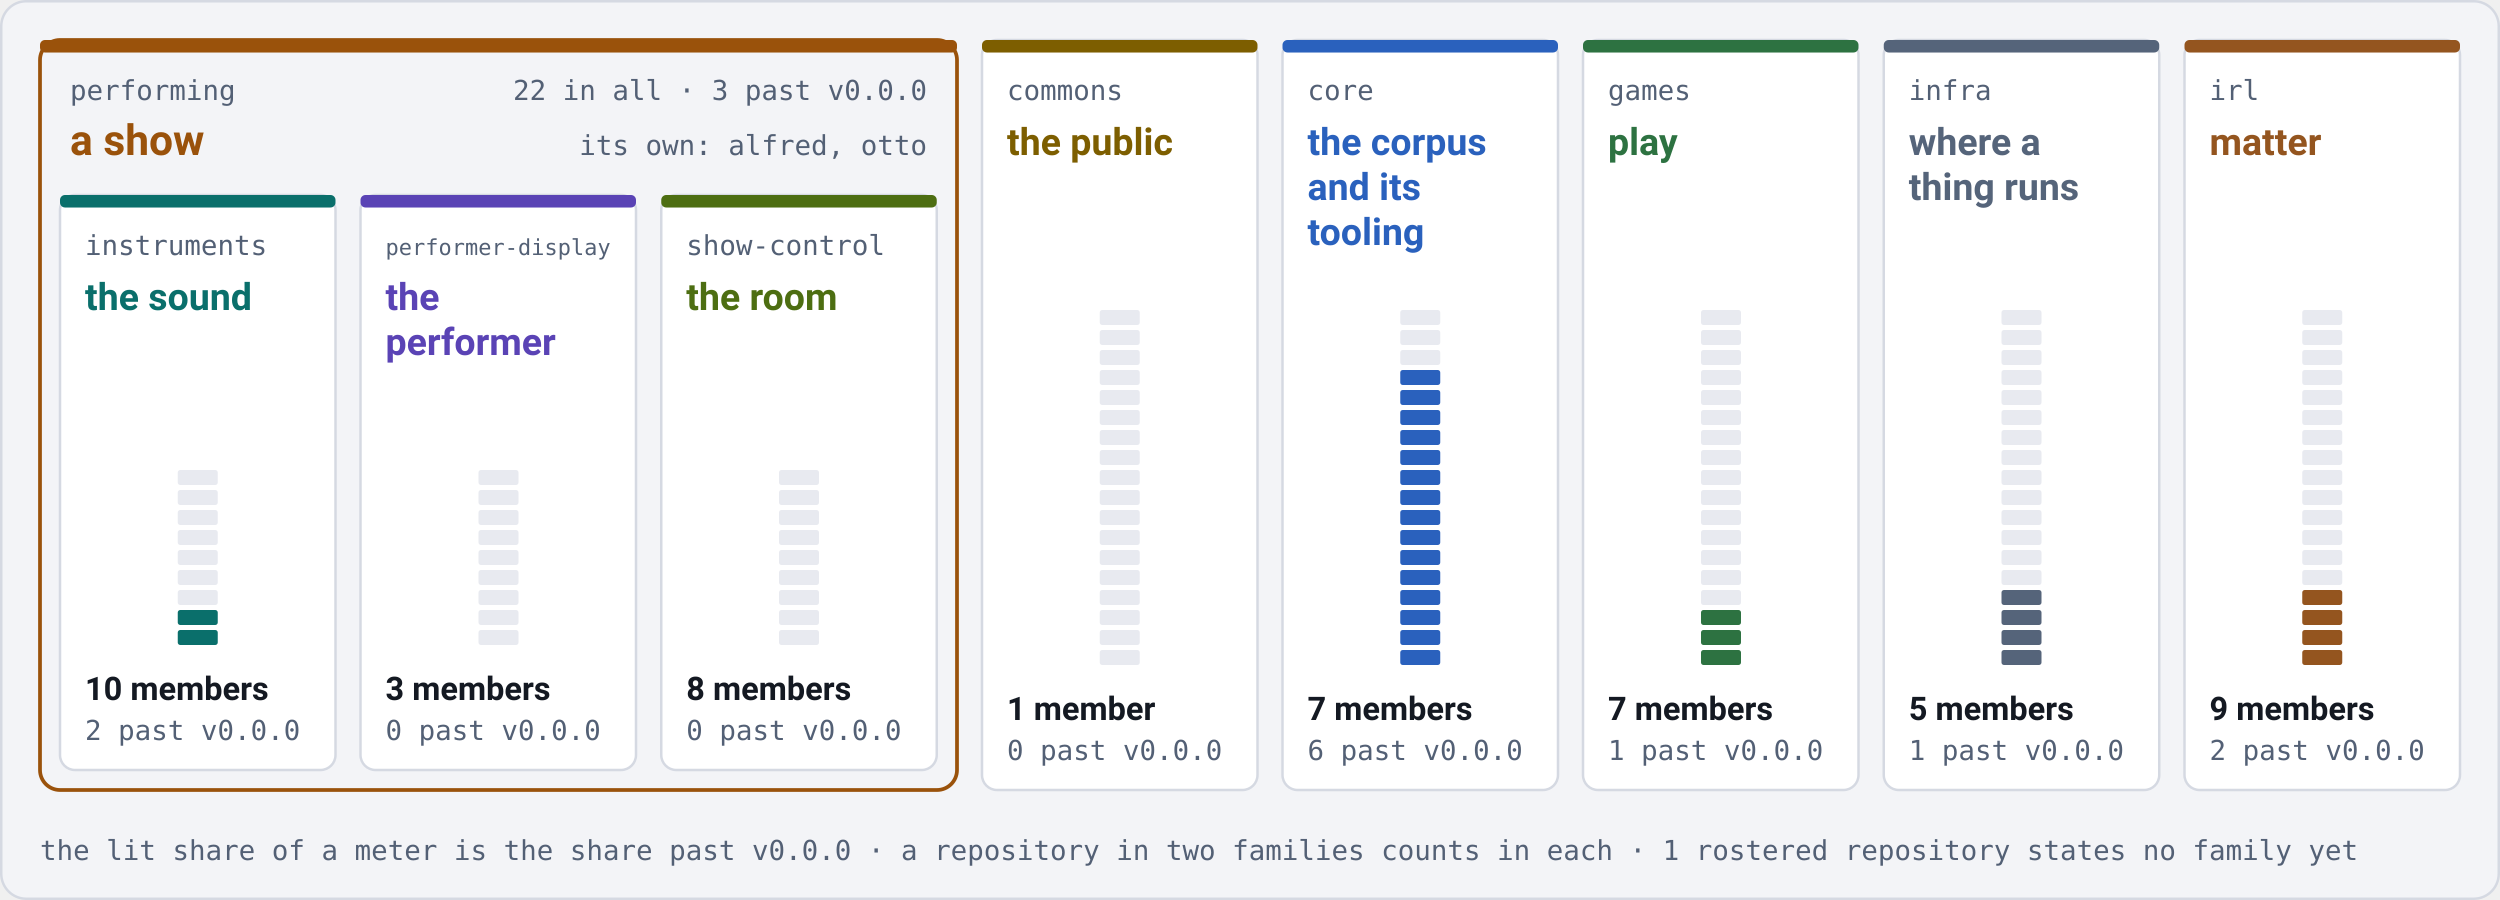
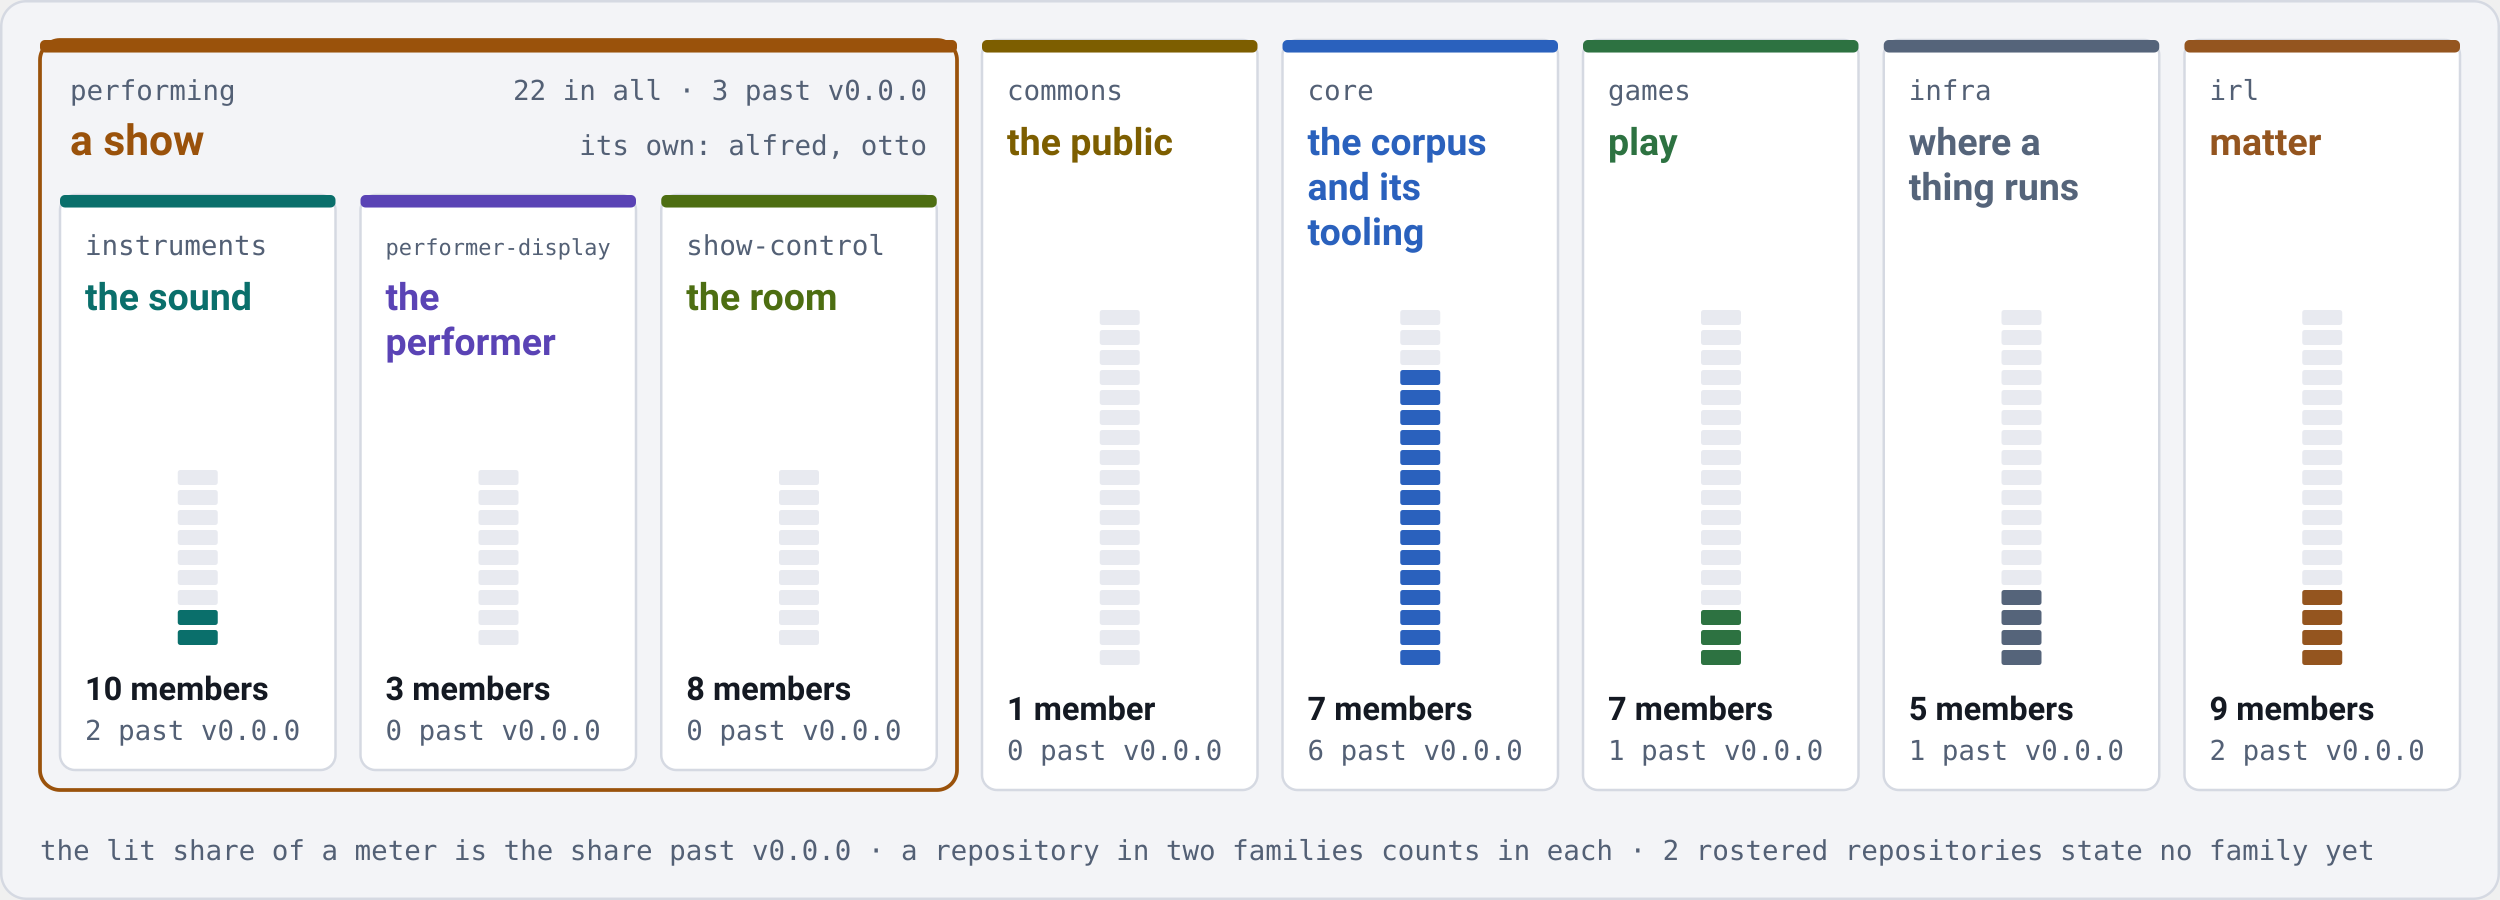
<svg xmlns="http://www.w3.org/2000/svg" width="1000" height="360" viewBox="0 0 1000 360" role="img" aria-label="the QM families, each a column with a meter for the share past v0.0.0">
  <style>text{font-family:'IBM Plex Sans',system-ui,-apple-system,'Segoe UI',Roboto,sans-serif}.mono{font-family:'IBM Plex Mono',ui-monospace,'Cascadia Mono',Consolas,monospace}text{fill:#141922}.muted{fill:#536075}.panel{fill:#f3f4f7;stroke:#d5d9e2}.card{fill:#ffffff;stroke:#d5d9e2}.track{fill:#e8eaf0}.c-commons{fill:#7d5e00}.s-commons{stroke:#7d5e00}.c-core{fill:#2a61bd}.s-core{stroke:#2a61bd}.c-games{fill:#2d7241}.s-games{stroke:#2d7241}.c-infra{fill:#55647a}.s-infra{stroke:#55647a}.c-instruments{fill:#0a6f6b}.s-instruments{stroke:#0a6f6b}.c-irl{fill:#94551f}.s-irl{stroke:#94551f}.c-performer-display{fill:#5a43b5}.s-performer-display{stroke:#5a43b5}.c-performing{fill:#9a520b}.s-performing{stroke:#9a520b}.c-show-control{fill:#4d6e12}.s-show-control{stroke:#4d6e12}@media (prefers-color-scheme: dark){text{fill:#e7eaf1}.muted{fill:#9ba5b7}.panel{fill:#0d1118;stroke:#283143}.card{fill:#151b25;stroke:#283143}.track{fill:#1c2331}.c-commons{fill:#e0bd4f}.s-commons{stroke:#e0bd4f}.c-core{fill:#74a8f6}.s-core{stroke:#74a8f6}.c-games{fill:#73c886}.s-games{stroke:#73c886}.c-infra{fill:#98a7bc}.s-infra{stroke:#98a7bc}.c-instruments{fill:#43c6bf}.s-instruments{stroke:#43c6bf}.c-irl{fill:#dd9b63}.s-irl{stroke:#dd9b63}.c-performer-display{fill:#a693f3}.s-performer-display{stroke:#a693f3}.c-performing{fill:#f2aa4c}.s-performing{stroke:#f2aa4c}.c-show-control{fill:#a9d05c}.s-show-control{stroke:#a9d05c}}</style>
  <rect class="panel" x="0.5" y="0.5" width="999" height="359" rx="10" />
  <rect class="s-performing" x="16.0" y="16" width="366.8" height="300" rx="8" fill="none" stroke-width="1.5" />
  <rect class="c-performing" x="16.0" y="16" width="366.8" height="5" rx="2" />
  <text class="mono muted" x="28.0" y="40" font-size="11">performing</text>
  <text class="c-performing" x="28.0" y="62" font-size="17" font-weight="700">a show</text>
  <text class="mono muted" x="370.8" y="40" font-size="11" text-anchor="end">22 in all · 3 past v0.0.0</text>
  <text class="mono muted" x="370.8" y="62" font-size="11" text-anchor="end">its own: alfred, otto</text>
  <rect class="card" x="24.0" y="78" width="110.2" height="230" rx="6" />
  <rect class="c-instruments" x="24.0" y="78" width="110.2" height="5" rx="2" />
  <text class="mono muted" x="34.0" y="102" font-size="11.0">instruments</text>
  <text class="c-instruments" x="34.0" y="124" font-size="15" font-weight="700">the sound</text>
  <rect class="c-instruments" x="71.1" y="252" width="16" height="6" rx="1" />
  <rect class="c-instruments" x="71.1" y="244" width="16" height="6" rx="1" />
  <rect class="track" x="71.1" y="236" width="16" height="6" rx="1" />
  <rect class="track" x="71.1" y="228" width="16" height="6" rx="1" />
  <rect class="track" x="71.1" y="220" width="16" height="6" rx="1" />
  <rect class="track" x="71.1" y="212" width="16" height="6" rx="1" />
  <rect class="track" x="71.1" y="204" width="16" height="6" rx="1" />
  <rect class="track" x="71.1" y="196" width="16" height="6" rx="1" />
  <rect class="track" x="71.1" y="188" width="16" height="6" rx="1" />
  <text x="34.0" y="280" font-size="13" font-weight="700">10 members</text>
  <text class="mono muted" x="34.0" y="296" font-size="11">2 past v0.0.0</text>
  <rect class="card" x="144.2" y="78" width="110.2" height="230" rx="6" />
  <rect class="c-performer-display" x="144.2" y="78" width="110.2" height="5" rx="2" />
  <text class="mono muted" x="154.2" y="102" font-size="8.8">performer-display</text>
  <text class="c-performer-display" x="154.2" y="124" font-size="15" font-weight="700">the</text>
  <text class="c-performer-display" x="154.2" y="142" font-size="15" font-weight="700">performer</text>
  <rect class="track" x="191.4" y="252" width="16" height="6" rx="1" />
  <rect class="track" x="191.4" y="244" width="16" height="6" rx="1" />
  <rect class="track" x="191.4" y="236" width="16" height="6" rx="1" />
  <rect class="track" x="191.4" y="228" width="16" height="6" rx="1" />
  <rect class="track" x="191.4" y="220" width="16" height="6" rx="1" />
  <rect class="track" x="191.4" y="212" width="16" height="6" rx="1" />
  <rect class="track" x="191.4" y="204" width="16" height="6" rx="1" />
  <rect class="track" x="191.4" y="196" width="16" height="6" rx="1" />
  <rect class="track" x="191.4" y="188" width="16" height="6" rx="1" />
  <text x="154.2" y="280" font-size="13" font-weight="700">3 members</text>
  <text class="mono muted" x="154.2" y="296" font-size="11">0 past v0.0.0</text>
  <rect class="card" x="264.5" y="78" width="110.2" height="230" rx="6" />
  <rect class="c-show-control" x="264.5" y="78" width="110.2" height="5" rx="2" />
  <text class="mono muted" x="274.5" y="102" font-size="11.0">show-control</text>
  <text class="c-show-control" x="274.5" y="124" font-size="15" font-weight="700">the room</text>
  <rect class="track" x="311.6" y="252" width="16" height="6" rx="1" />
  <rect class="track" x="311.6" y="244" width="16" height="6" rx="1" />
  <rect class="track" x="311.6" y="236" width="16" height="6" rx="1" />
  <rect class="track" x="311.6" y="228" width="16" height="6" rx="1" />
  <rect class="track" x="311.6" y="220" width="16" height="6" rx="1" />
  <rect class="track" x="311.6" y="212" width="16" height="6" rx="1" />
  <rect class="track" x="311.6" y="204" width="16" height="6" rx="1" />
  <rect class="track" x="311.6" y="196" width="16" height="6" rx="1" />
  <rect class="track" x="311.6" y="188" width="16" height="6" rx="1" />
  <text x="274.5" y="280" font-size="13" font-weight="700">8 members</text>
  <text class="mono muted" x="274.5" y="296" font-size="11">0 past v0.0.0</text>
  <rect class="card" x="392.8" y="16" width="110.2" height="300" rx="6" />
  <rect class="c-commons" x="392.8" y="16" width="110.2" height="5" rx="2" />
  <text class="mono muted" x="402.8" y="40" font-size="11.0">commons</text>
  <text class="c-commons" x="402.8" y="62" font-size="15" font-weight="700">the public</text>
  <rect class="track" x="439.9" y="260" width="16" height="6" rx="1" />
  <rect class="track" x="439.9" y="252" width="16" height="6" rx="1" />
  <rect class="track" x="439.9" y="244" width="16" height="6" rx="1" />
  <rect class="track" x="439.9" y="236" width="16" height="6" rx="1" />
  <rect class="track" x="439.9" y="228" width="16" height="6" rx="1" />
  <rect class="track" x="439.9" y="220" width="16" height="6" rx="1" />
  <rect class="track" x="439.9" y="212" width="16" height="6" rx="1" />
  <rect class="track" x="439.9" y="204" width="16" height="6" rx="1" />
  <rect class="track" x="439.9" y="196" width="16" height="6" rx="1" />
  <rect class="track" x="439.9" y="188" width="16" height="6" rx="1" />
  <rect class="track" x="439.9" y="180" width="16" height="6" rx="1" />
  <rect class="track" x="439.9" y="172" width="16" height="6" rx="1" />
  <rect class="track" x="439.9" y="164" width="16" height="6" rx="1" />
  <rect class="track" x="439.9" y="156" width="16" height="6" rx="1" />
  <rect class="track" x="439.9" y="148" width="16" height="6" rx="1" />
  <rect class="track" x="439.9" y="140" width="16" height="6" rx="1" />
  <rect class="track" x="439.9" y="132" width="16" height="6" rx="1" />
  <rect class="track" x="439.9" y="124" width="16" height="6" rx="1" />
  <text x="402.8" y="288" font-size="13" font-weight="700">1 member</text>
  <text class="mono muted" x="402.8" y="304" font-size="11">0 past v0.0.0</text>
  <rect class="card" x="513.0" y="16" width="110.2" height="300" rx="6" />
  <rect class="c-core" x="513.0" y="16" width="110.2" height="5" rx="2" />
  <text class="mono muted" x="523.0" y="40" font-size="11.0">core</text>
  <text class="c-core" x="523.0" y="62" font-size="15" font-weight="700">the corpus</text>
  <text class="c-core" x="523.0" y="80" font-size="15" font-weight="700">and its</text>
  <text class="c-core" x="523.0" y="98" font-size="15" font-weight="700">tooling</text>
  <rect class="c-core" x="560.1" y="260" width="16" height="6" rx="1" />
  <rect class="c-core" x="560.1" y="252" width="16" height="6" rx="1" />
  <rect class="c-core" x="560.1" y="244" width="16" height="6" rx="1" />
  <rect class="c-core" x="560.1" y="236" width="16" height="6" rx="1" />
  <rect class="c-core" x="560.1" y="228" width="16" height="6" rx="1" />
  <rect class="c-core" x="560.1" y="220" width="16" height="6" rx="1" />
  <rect class="c-core" x="560.1" y="212" width="16" height="6" rx="1" />
  <rect class="c-core" x="560.1" y="204" width="16" height="6" rx="1" />
  <rect class="c-core" x="560.1" y="196" width="16" height="6" rx="1" />
  <rect class="c-core" x="560.1" y="188" width="16" height="6" rx="1" />
  <rect class="c-core" x="560.1" y="180" width="16" height="6" rx="1" />
  <rect class="c-core" x="560.1" y="172" width="16" height="6" rx="1" />
  <rect class="c-core" x="560.1" y="164" width="16" height="6" rx="1" />
  <rect class="c-core" x="560.1" y="156" width="16" height="6" rx="1" />
  <rect class="c-core" x="560.1" y="148" width="16" height="6" rx="1" />
  <rect class="track" x="560.1" y="140" width="16" height="6" rx="1" />
  <rect class="track" x="560.1" y="132" width="16" height="6" rx="1" />
  <rect class="track" x="560.1" y="124" width="16" height="6" rx="1" />
  <text x="523.0" y="288" font-size="13" font-weight="700">7 members</text>
  <text class="mono muted" x="523.0" y="304" font-size="11">6 past v0.0.0</text>
  <rect class="card" x="633.2" y="16" width="110.2" height="300" rx="6" />
  <rect class="c-games" x="633.2" y="16" width="110.2" height="5" rx="2" />
  <text class="mono muted" x="643.2" y="40" font-size="11.0">games</text>
  <text class="c-games" x="643.2" y="62" font-size="15" font-weight="700">play</text>
  <rect class="c-games" x="680.4" y="260" width="16" height="6" rx="1" />
  <rect class="c-games" x="680.4" y="252" width="16" height="6" rx="1" />
  <rect class="c-games" x="680.4" y="244" width="16" height="6" rx="1" />
  <rect class="track" x="680.4" y="236" width="16" height="6" rx="1" />
  <rect class="track" x="680.4" y="228" width="16" height="6" rx="1" />
  <rect class="track" x="680.4" y="220" width="16" height="6" rx="1" />
  <rect class="track" x="680.4" y="212" width="16" height="6" rx="1" />
  <rect class="track" x="680.4" y="204" width="16" height="6" rx="1" />
  <rect class="track" x="680.4" y="196" width="16" height="6" rx="1" />
  <rect class="track" x="680.4" y="188" width="16" height="6" rx="1" />
  <rect class="track" x="680.4" y="180" width="16" height="6" rx="1" />
  <rect class="track" x="680.4" y="172" width="16" height="6" rx="1" />
  <rect class="track" x="680.4" y="164" width="16" height="6" rx="1" />
  <rect class="track" x="680.4" y="156" width="16" height="6" rx="1" />
  <rect class="track" x="680.4" y="148" width="16" height="6" rx="1" />
  <rect class="track" x="680.4" y="140" width="16" height="6" rx="1" />
  <rect class="track" x="680.4" y="132" width="16" height="6" rx="1" />
  <rect class="track" x="680.4" y="124" width="16" height="6" rx="1" />
  <text x="643.2" y="288" font-size="13" font-weight="700">7 members</text>
  <text class="mono muted" x="643.2" y="304" font-size="11">1 past v0.0.0</text>
  <rect class="card" x="753.5" y="16" width="110.2" height="300" rx="6" />
  <rect class="c-infra" x="753.5" y="16" width="110.2" height="5" rx="2" />
  <text class="mono muted" x="763.5" y="40" font-size="11.0">infra</text>
  <text class="c-infra" x="763.5" y="62" font-size="15" font-weight="700">where a</text>
  <text class="c-infra" x="763.5" y="80" font-size="15" font-weight="700">thing runs</text>
  <rect class="c-infra" x="800.6" y="260" width="16" height="6" rx="1" />
  <rect class="c-infra" x="800.6" y="252" width="16" height="6" rx="1" />
  <rect class="c-infra" x="800.6" y="244" width="16" height="6" rx="1" />
  <rect class="c-infra" x="800.6" y="236" width="16" height="6" rx="1" />
  <rect class="track" x="800.6" y="228" width="16" height="6" rx="1" />
  <rect class="track" x="800.6" y="220" width="16" height="6" rx="1" />
  <rect class="track" x="800.6" y="212" width="16" height="6" rx="1" />
  <rect class="track" x="800.6" y="204" width="16" height="6" rx="1" />
  <rect class="track" x="800.6" y="196" width="16" height="6" rx="1" />
  <rect class="track" x="800.6" y="188" width="16" height="6" rx="1" />
  <rect class="track" x="800.6" y="180" width="16" height="6" rx="1" />
  <rect class="track" x="800.6" y="172" width="16" height="6" rx="1" />
  <rect class="track" x="800.6" y="164" width="16" height="6" rx="1" />
  <rect class="track" x="800.6" y="156" width="16" height="6" rx="1" />
  <rect class="track" x="800.6" y="148" width="16" height="6" rx="1" />
  <rect class="track" x="800.6" y="140" width="16" height="6" rx="1" />
  <rect class="track" x="800.6" y="132" width="16" height="6" rx="1" />
  <rect class="track" x="800.6" y="124" width="16" height="6" rx="1" />
  <text x="763.5" y="288" font-size="13" font-weight="700">5 members</text>
  <text class="mono muted" x="763.5" y="304" font-size="11">1 past v0.0.0</text>
  <rect class="card" x="873.8" y="16" width="110.2" height="300" rx="6" />
  <rect class="c-irl" x="873.8" y="16" width="110.2" height="5" rx="2" />
  <text class="mono muted" x="883.8" y="40" font-size="11.0">irl</text>
  <text class="c-irl" x="883.8" y="62" font-size="15" font-weight="700">matter</text>
  <rect class="c-irl" x="920.9" y="260" width="16" height="6" rx="1" />
  <rect class="c-irl" x="920.9" y="252" width="16" height="6" rx="1" />
  <rect class="c-irl" x="920.9" y="244" width="16" height="6" rx="1" />
  <rect class="c-irl" x="920.9" y="236" width="16" height="6" rx="1" />
  <rect class="track" x="920.9" y="228" width="16" height="6" rx="1" />
  <rect class="track" x="920.9" y="220" width="16" height="6" rx="1" />
  <rect class="track" x="920.9" y="212" width="16" height="6" rx="1" />
  <rect class="track" x="920.9" y="204" width="16" height="6" rx="1" />
  <rect class="track" x="920.9" y="196" width="16" height="6" rx="1" />
  <rect class="track" x="920.9" y="188" width="16" height="6" rx="1" />
  <rect class="track" x="920.9" y="180" width="16" height="6" rx="1" />
  <rect class="track" x="920.9" y="172" width="16" height="6" rx="1" />
  <rect class="track" x="920.9" y="164" width="16" height="6" rx="1" />
  <rect class="track" x="920.9" y="156" width="16" height="6" rx="1" />
  <rect class="track" x="920.9" y="148" width="16" height="6" rx="1" />
  <rect class="track" x="920.9" y="140" width="16" height="6" rx="1" />
  <rect class="track" x="920.9" y="132" width="16" height="6" rx="1" />
  <rect class="track" x="920.9" y="124" width="16" height="6" rx="1" />
  <text x="883.8" y="288" font-size="13" font-weight="700">9 members</text>
  <text class="mono muted" x="883.8" y="304" font-size="11">2 past v0.0.0</text>
-   <text class="mono muted" x="16" y="344" font-size="11">the lit share of a meter is the share past v0.0.0 · a repository in two families counts in each · 1 rostered repository states no family yet</text>
+   <text class="mono muted" x="16" y="344" font-size="11">the lit share of a meter is the share past v0.0.0 · a repository in two families counts in each · 2 rostered repositories state no family yet</text>
</svg>
